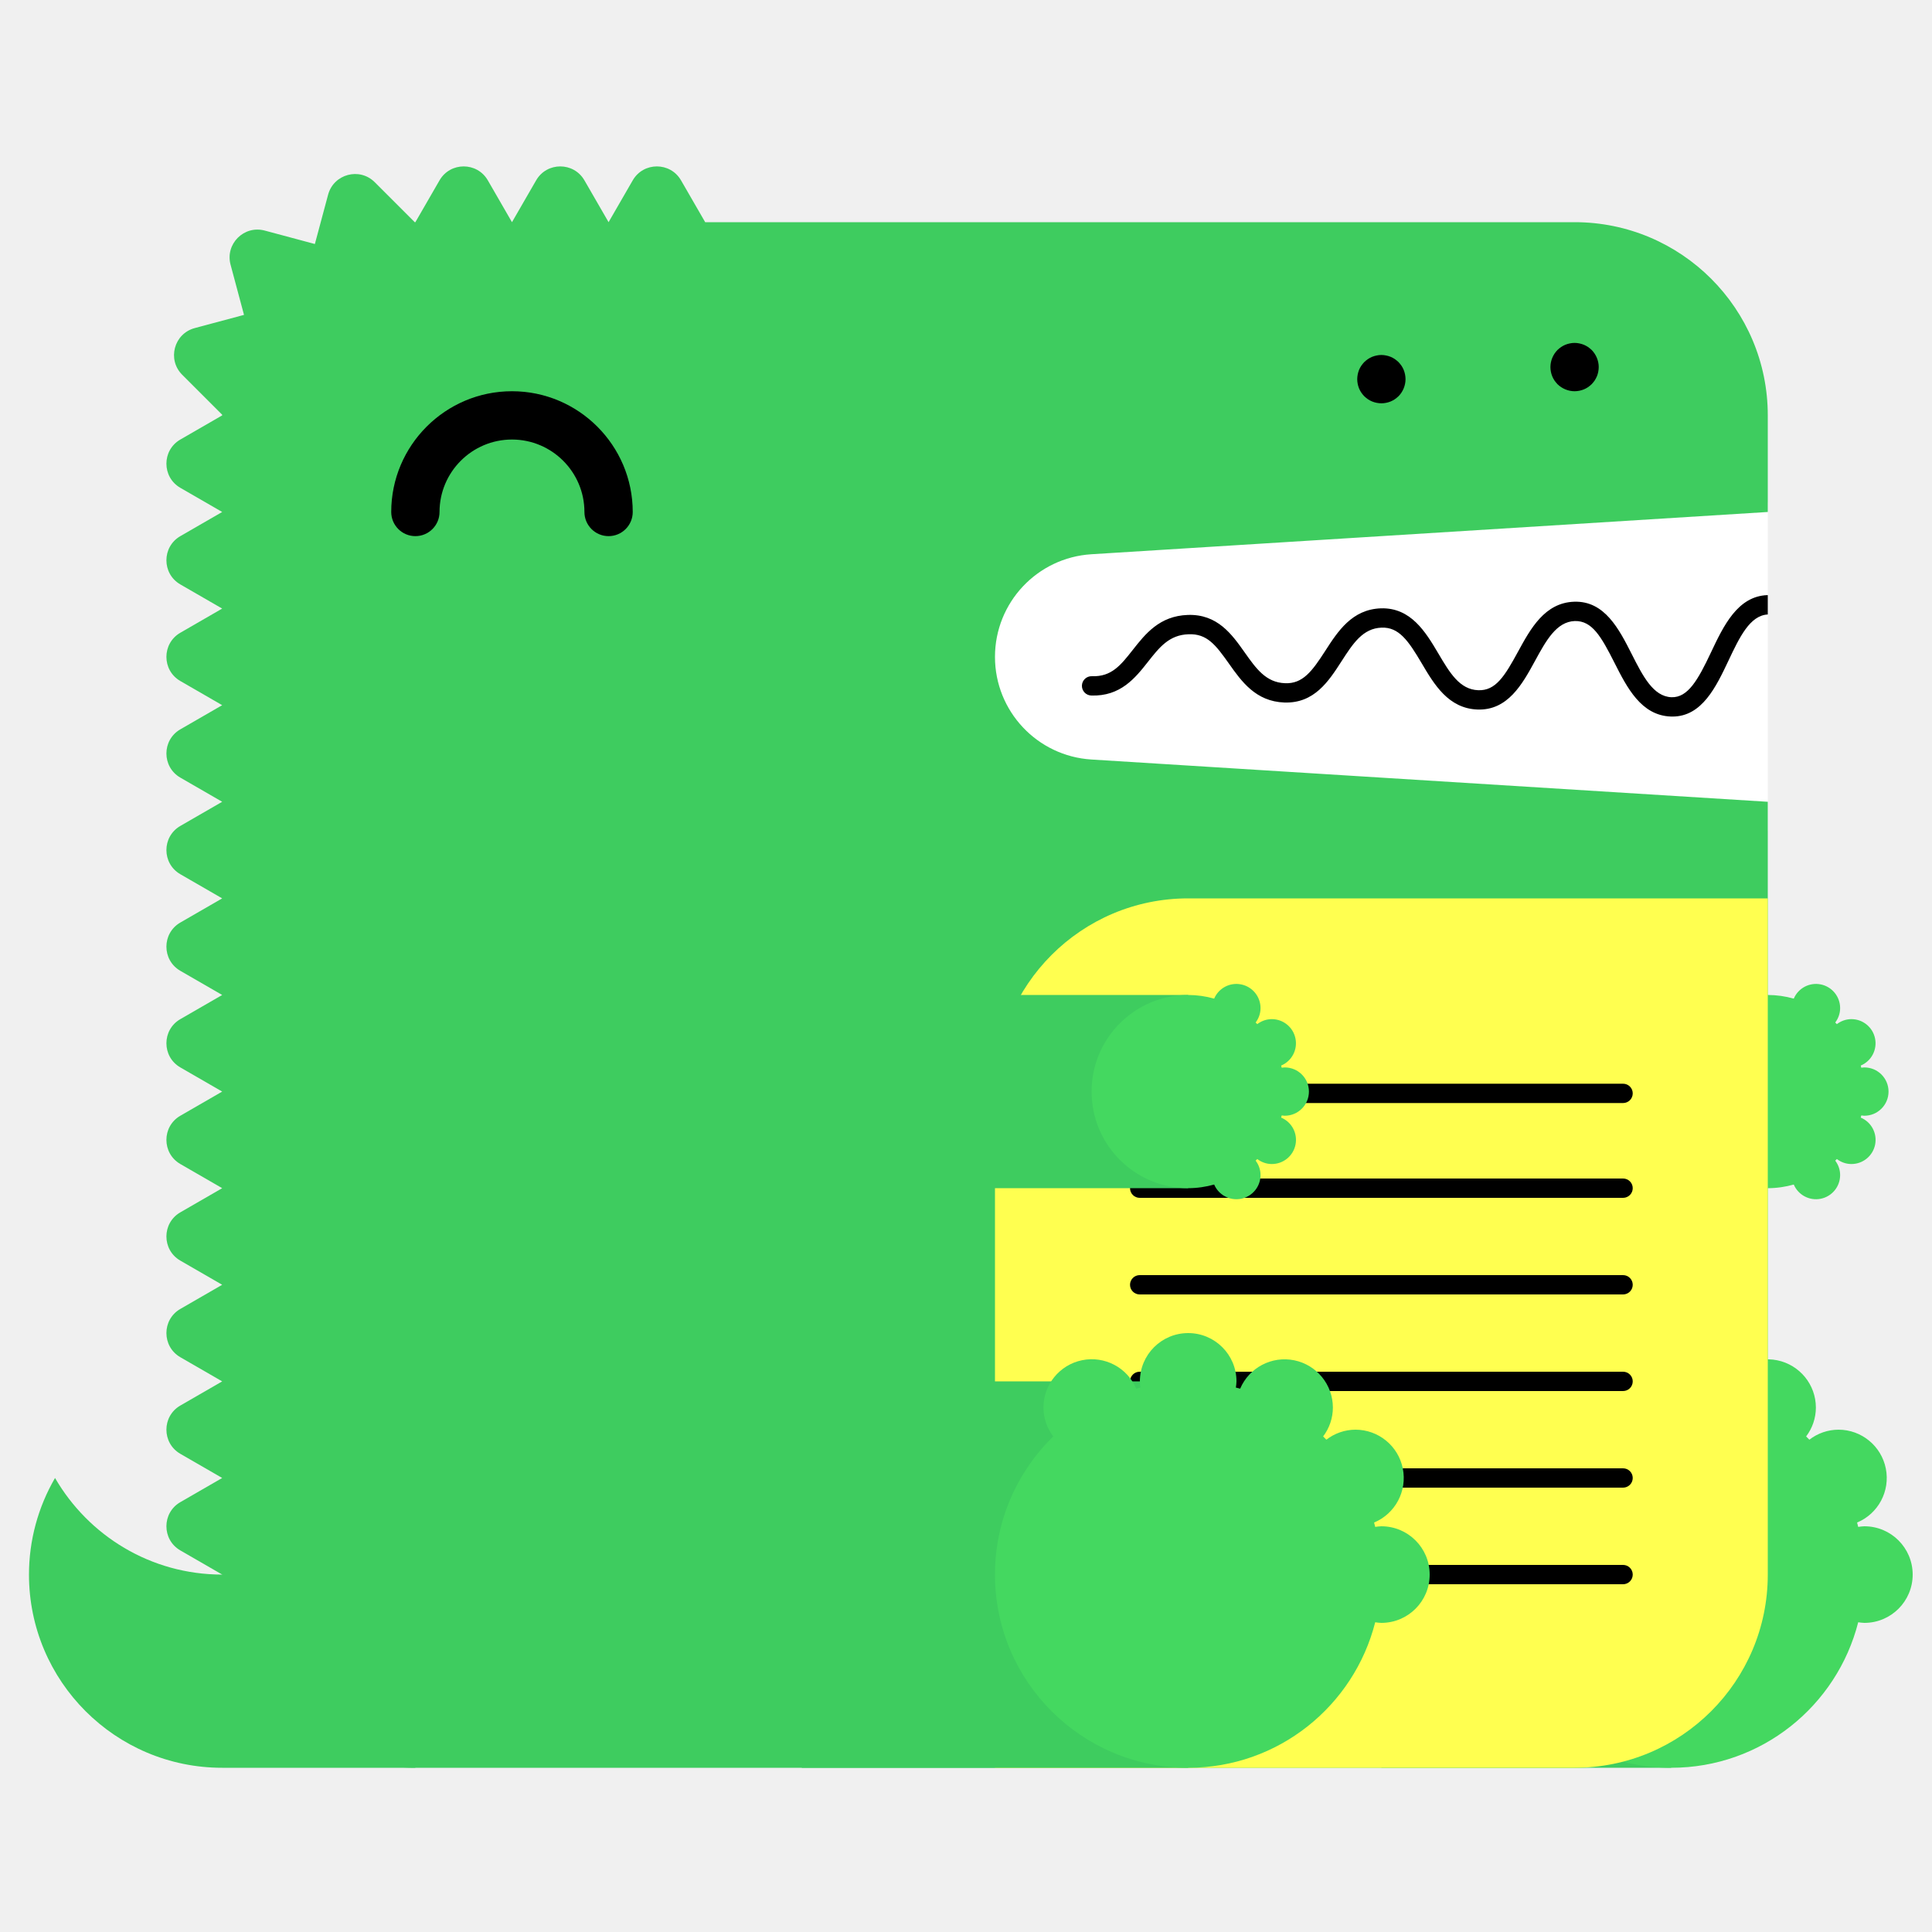
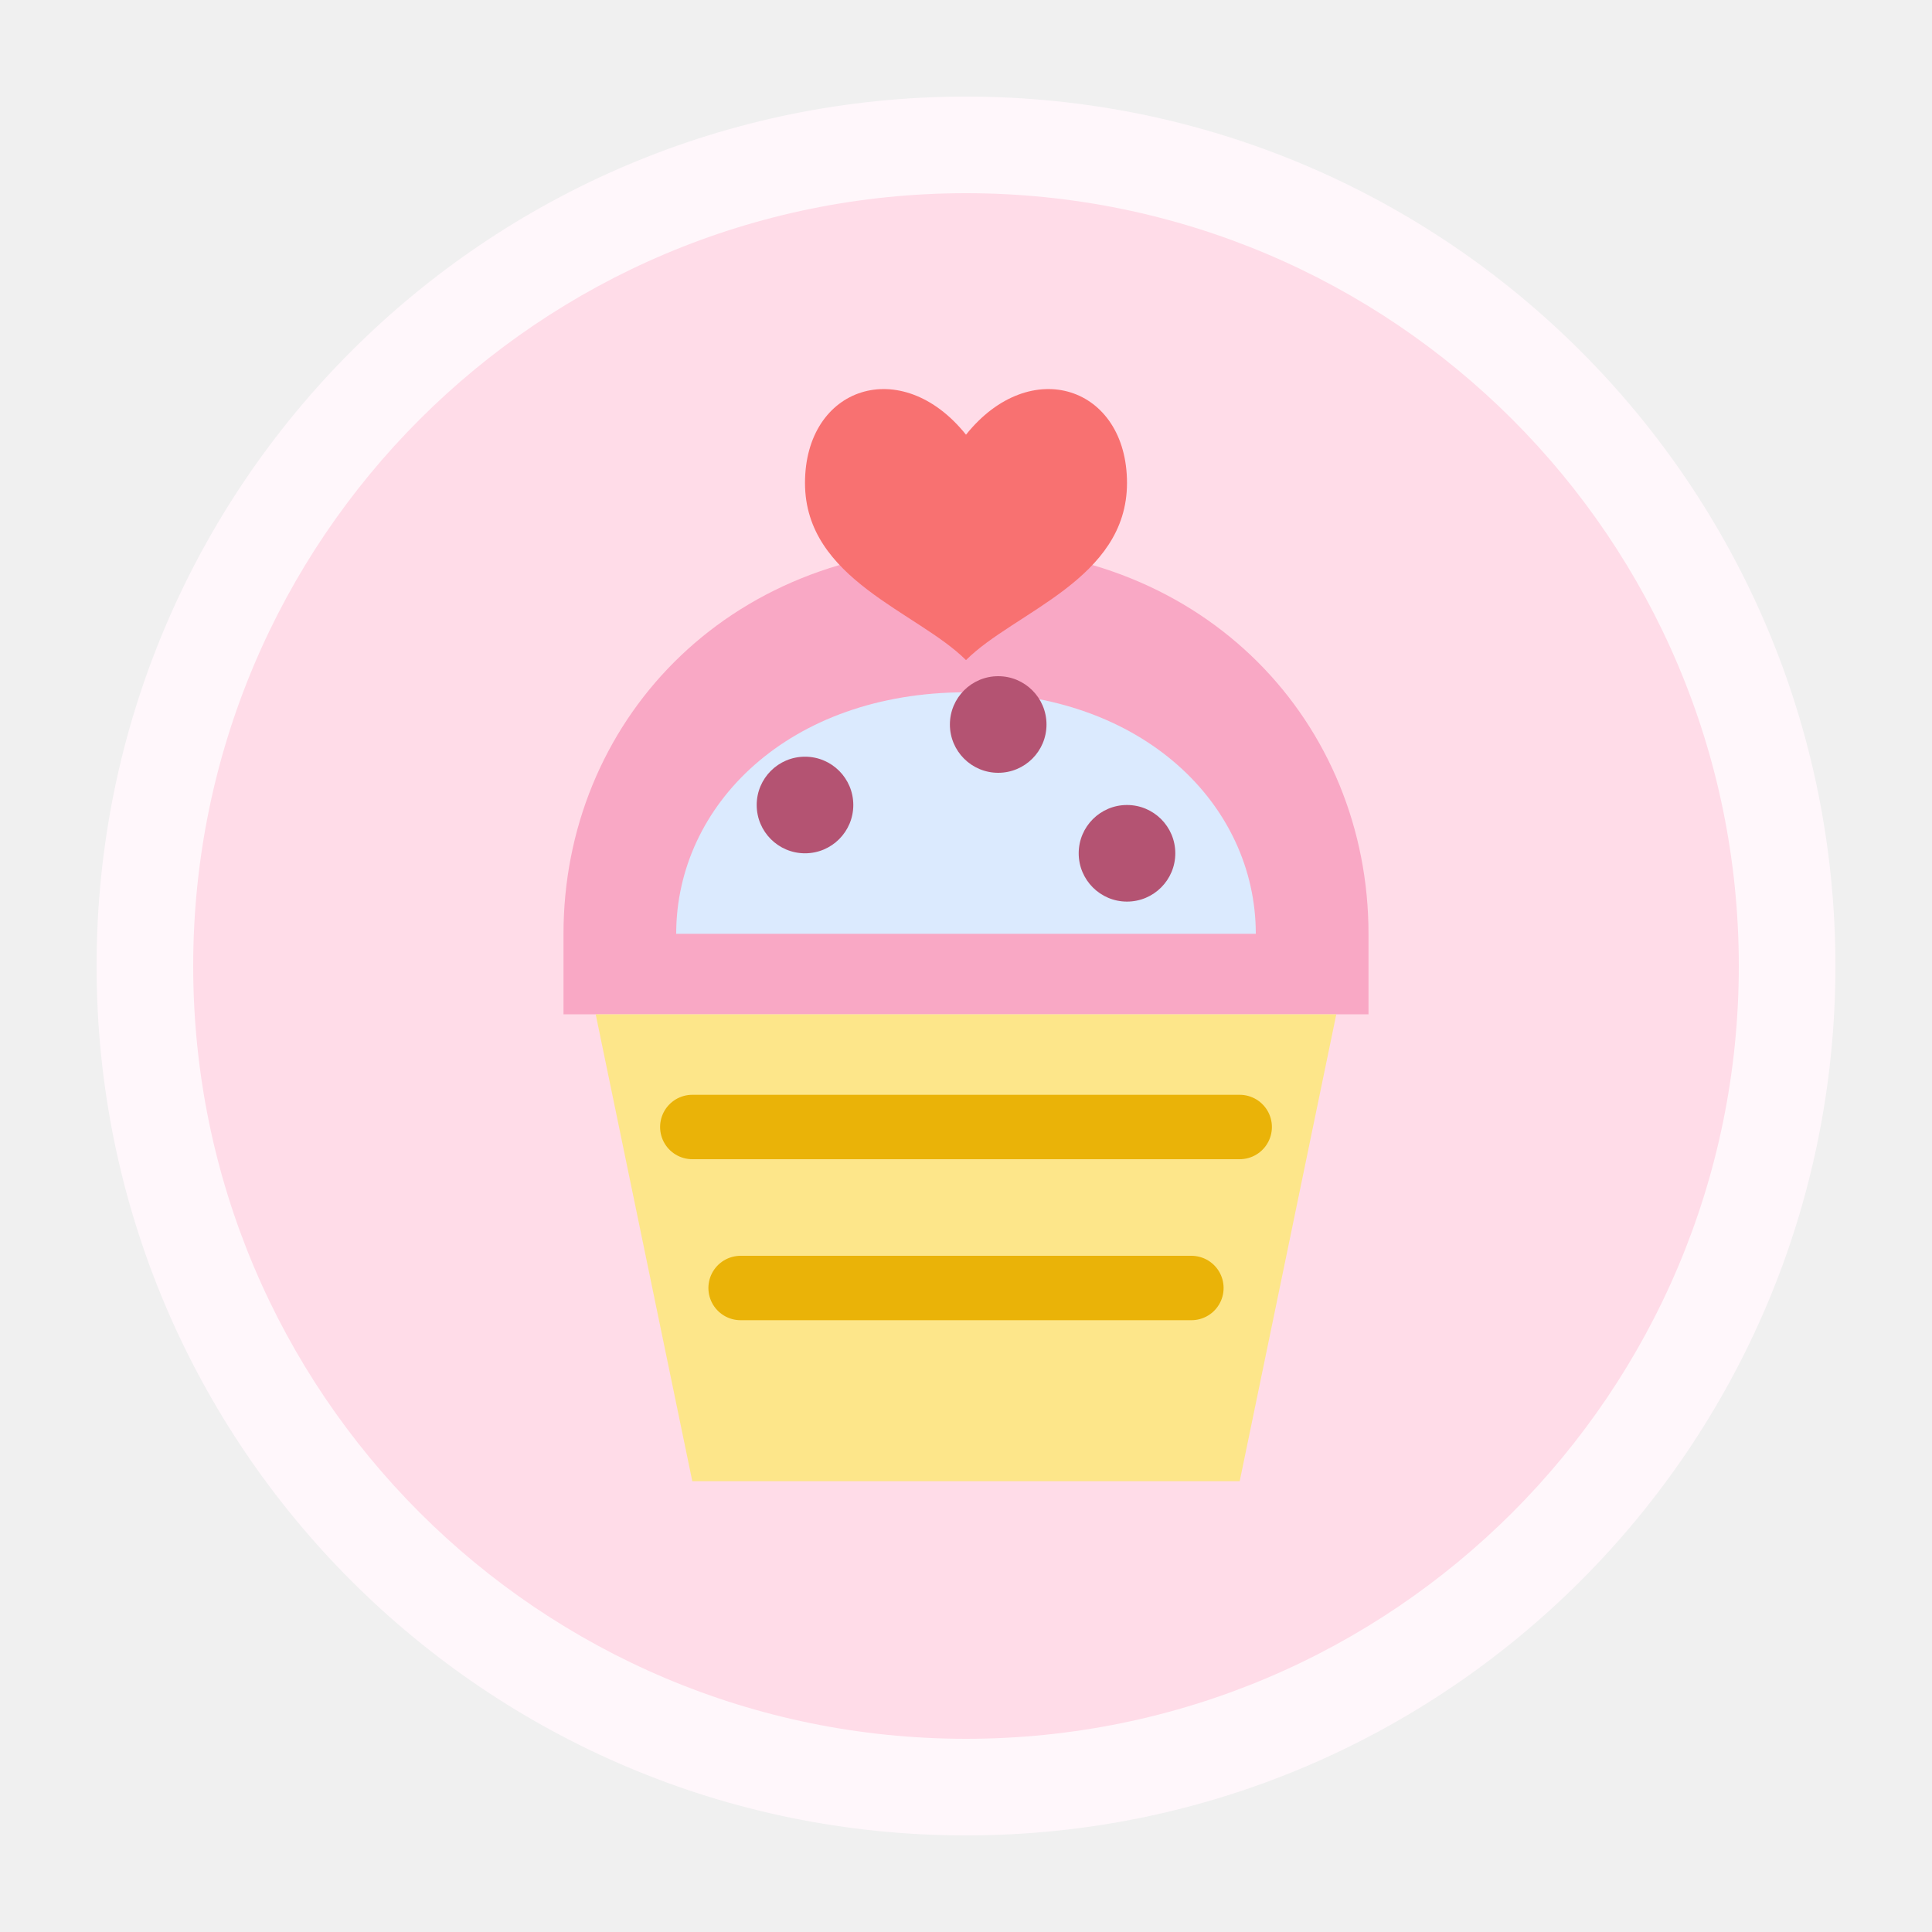
- <svg xmlns="http://www.w3.org/2000/svg" width="200" height="200" viewBox="0 0 200 200">
-   <g fill="none" fill-rule="evenodd">
-     <path fill="#FFF" d="M99 52h84v34H99z" />
-     <path d="M23 163c-7.398 0-13.843-4.027-17.303-10A19.886 19.886 0 0 0 3 163c0 11.046 8.954 20 20 20h20v-20H23z" fill="#3ECC5F" />
-     <path d="M112.98 57.376L183 53V43c0-11.046-8.954-20-20-20H73l-2.5-4.33c-1.112-1.925-3.889-1.925-5 0L63 23l-2.5-4.33c-1.111-1.925-3.889-1.925-5 0L53 23l-2.5-4.33c-1.111-1.925-3.889-1.925-5 0L43 23c-.022 0-.042.003-.065.003l-4.142-4.141c-1.57-1.571-4.252-.853-4.828 1.294l-1.369 5.104-5.192-1.392c-2.148-.575-4.111 1.389-3.535 3.536l1.39 5.193-5.102 1.367c-2.148.576-2.867 3.259-1.296 4.83l4.142 4.142c0 .021-.003.042-.003.064l-4.33 2.5c-1.925 1.111-1.925 3.889 0 5L23 53l-4.33 2.5c-1.925 1.111-1.925 3.889 0 5L23 63l-4.33 2.5c-1.925 1.111-1.925 3.889 0 5L23 73l-4.33 2.5c-1.925 1.111-1.925 3.889 0 5L23 83l-4.33 2.5c-1.925 1.111-1.925 3.889 0 5L23 93l-4.33 2.5c-1.925 1.111-1.925 3.889 0 5L23 103l-4.33 2.5c-1.925 1.111-1.925 3.889 0 5L23 113l-4.33 2.5c-1.925 1.111-1.925 3.889 0 5L23 123l-4.33 2.5c-1.925 1.111-1.925 3.889 0 5L23 133l-4.33 2.5c-1.925 1.111-1.925 3.889 0 5L23 143l-4.33 2.5c-1.925 1.111-1.925 3.889 0 5L23 153l-4.33 2.5c-1.925 1.111-1.925 3.889 0 5L23 163c0 11.046 8.954 20 20 20h120c11.046 0 20-8.954 20-20V83l-70.02-4.376A10.645 10.645 0 0 1 103 68c0-5.621 4.37-10.273 9.98-10.624" fill="#3ECC5F" />
-     <path fill="#3ECC5F" d="M143 183h30v-40h-30z" />
-     <path d="M193 158c-.219 0-.428.037-.639.064-.038-.15-.074-.301-.116-.451A5 5 0 0 0 190.32 148a4.96 4.96 0 0 0-3.016 1.036 26.531 26.531 0 0 0-.335-.336 4.955 4.955 0 0 0 1.011-2.987 5 5 0 0 0-9.599-1.959c-.148-.042-.297-.077-.445-.115.027-.211.064-.42.064-.639a5 5 0 0 0-5-5 5 5 0 0 0-5 5c0 .219.037.428.064.639-.148.038-.297.073-.445.115a4.998 4.998 0 0 0-9.599 1.959c0 1.125.384 2.151 1.011 2.987-3.717 3.632-6.031 8.693-6.031 14.3 0 11.046 8.954 20 20 20 9.339 0 17.16-6.41 19.361-15.064.211.027.42.064.639.064a5 5 0 0 0 5-5 5 5 0 0 0-5-5" fill="#44D860" />
-     <path fill="#3ECC5F" d="M153 123h30v-20h-30z" />
-     <path d="M193 115.5a2.5 2.5 0 1 0 0-5c-.109 0-.214.019-.319.032-.02-.075-.037-.15-.058-.225a2.501 2.501 0 0 0-.963-4.807c-.569 0-1.088.197-1.508.518a6.653 6.653 0 0 0-.168-.168c.314-.417.506-.931.506-1.494a2.5 2.5 0 0 0-4.8-.979A9.987 9.987 0 0 0 183 103c-5.522 0-10 4.478-10 10s4.478 10 10 10c.934 0 1.833-.138 2.69-.377a2.5 2.5 0 0 0 4.8-.979c0-.563-.192-1.077-.506-1.494.057-.055.113-.111.168-.168.42.321.939.518 1.508.518a2.5 2.5 0 0 0 .963-4.807c.021-.074.038-.15.058-.225.105.013.21.032.319.032" fill="#44D860" />
-     <path d="M63 55.5a2.5 2.5 0 0 1-2.5-2.5c0-4.136-3.364-7.5-7.5-7.5s-7.5 3.364-7.5 7.5a2.5 2.5 0 1 1-5 0c0-6.893 5.607-12.5 12.5-12.5S65.5 46.107 65.5 53a2.5 2.5 0 0 1-2.5 2.5" fill="#000" />
-     <path d="M103 183h60c11.046 0 20-8.954 20-20V93h-60c-11.046 0-20 8.954-20 20v70z" fill="#FFFF50" />
-     <path d="M168.02 124h-50.04a1 1 0 1 1 0-2h50.04a1 1 0 1 1 0 2m0 20h-50.04a1 1 0 1 1 0-2h50.04a1 1 0 1 1 0 2m0 20h-50.04a1 1 0 1 1 0-2h50.04a1 1 0 1 1 0 2m0-49.814h-50.04a1 1 0 1 1 0-2h50.04a1 1 0 1 1 0 2m0 19.814h-50.04a1 1 0 1 1 0-2h50.04a1 1 0 1 1 0 2m0 20h-50.04a1 1 0 1 1 0-2h50.04a1 1 0 1 1 0 2M183 61.611c-.012 0-.022-.006-.034-.005-3.09.105-4.552 3.196-5.842 5.923-1.346 2.85-2.387 4.703-4.093 4.647-1.889-.068-2.969-2.202-4.113-4.46-1.314-2.594-2.814-5.536-5.963-5.426-3.046.104-4.513 2.794-5.807 5.167-1.377 2.528-2.314 4.065-4.121 3.994-1.927-.07-2.951-1.805-4.136-3.813-1.321-2.236-2.848-4.75-5.936-4.664-2.994.103-4.465 2.385-5.763 4.4-1.373 2.13-2.335 3.428-4.165 3.351-1.973-.07-2.992-1.51-4.171-3.177-1.324-1.873-2.816-3.993-5.895-3.89-2.928.1-4.399 1.97-5.696 3.618-1.232 1.564-2.194 2.802-4.229 2.724a1 1 0 0 0-.072 2c3.017.101 4.545-1.8 5.872-3.487 1.177-1.496 2.193-2.787 4.193-2.855 1.926-.082 2.829 1.115 4.195 3.045 1.297 1.834 2.769 3.914 5.731 4.021 3.103.104 4.596-2.215 5.918-4.267 1.182-1.834 2.202-3.417 4.15-3.484 1.793-.067 2.769 1.35 4.145 3.681 1.297 2.197 2.766 4.686 5.787 4.796 3.125.108 4.634-2.62 5.949-5.035 1.139-2.088 2.214-4.06 4.119-4.126 1.793-.042 2.728 1.595 4.111 4.33 1.292 2.553 2.757 5.445 5.825 5.556l.169.003c3.064 0 4.518-3.075 5.805-5.794 1.139-2.41 2.217-4.68 4.067-4.773v-2z" fill="#000" />
-     <path fill="#3ECC5F" d="M83 183h40v-40H83z" />
-     <path d="M143 158c-.219 0-.428.037-.639.064-.038-.15-.074-.301-.116-.451A5 5 0 0 0 140.32 148a4.96 4.96 0 0 0-3.016 1.036 26.531 26.531 0 0 0-.335-.336 4.955 4.955 0 0 0 1.011-2.987 5 5 0 0 0-9.599-1.959c-.148-.042-.297-.077-.445-.115.027-.211.064-.42.064-.639a5 5 0 0 0-5-5 5 5 0 0 0-5 5c0 .219.037.428.064.639-.148.038-.297.073-.445.115a4.998 4.998 0 0 0-9.599 1.959c0 1.125.384 2.151 1.011 2.987-3.717 3.632-6.031 8.693-6.031 14.3 0 11.046 8.954 20 20 20 9.339 0 17.16-6.41 19.361-15.064.211.027.42.064.639.064a5 5 0 0 0 5-5 5 5 0 0 0-5-5" fill="#44D860" />
-     <path fill="#3ECC5F" d="M83 123h40v-20H83z" />
-     <path d="M133 115.5a2.5 2.5 0 1 0 0-5c-.109 0-.214.019-.319.032-.02-.075-.037-.15-.058-.225a2.501 2.501 0 0 0-.963-4.807c-.569 0-1.088.197-1.508.518a6.653 6.653 0 0 0-.168-.168c.314-.417.506-.931.506-1.494a2.5 2.5 0 0 0-4.8-.979A9.987 9.987 0 0 0 123 103c-5.522 0-10 4.478-10 10s4.478 10 10 10c.934 0 1.833-.138 2.69-.377a2.5 2.5 0 0 0 4.8-.979c0-.563-.192-1.077-.506-1.494.057-.055.113-.111.168-.168.42.321.939.518 1.508.518a2.5 2.5 0 0 0 .963-4.807c.021-.074.038-.15.058-.225.105.013.21.032.319.032" fill="#44D860" />
-     <path d="M143 41.75c-.16 0-.33-.02-.49-.05a2.52 2.52 0 0 1-.47-.14c-.15-.06-.29-.14-.431-.23-.13-.09-.259-.2-.38-.31-.109-.12-.219-.24-.309-.38s-.17-.28-.231-.43a2.619 2.619 0 0 1-.189-.96c0-.16.02-.33.05-.49.03-.16.08-.31.139-.47.061-.15.141-.29.231-.43.09-.13.2-.26.309-.38.121-.11.25-.22.38-.31.141-.09.281-.17.431-.23.149-.06.31-.11.47-.14.32-.07.65-.07.98 0 .159.03.32.08.47.14.149.06.29.14.43.23.13.09.259.2.38.31.11.12.22.25.31.38.09.14.17.28.23.43.06.16.11.31.14.47.029.16.05.33.05.49 0 .66-.271 1.31-.73 1.77-.121.11-.25.22-.38.31-.14.09-.281.17-.43.23a2.565 2.565 0 0 1-.96.19m20-1.25c-.66 0-1.3-.27-1.771-.73a3.802 3.802 0 0 1-.309-.38c-.09-.14-.17-.28-.231-.43a2.619 2.619 0 0 1-.189-.96c0-.66.27-1.3.729-1.77.121-.11.25-.22.38-.31.141-.09.281-.17.431-.23.149-.06.31-.11.47-.14.32-.07.66-.07.98 0 .159.03.32.08.47.14.149.06.29.14.43.23.13.09.259.2.38.31.459.47.73 1.11.73 1.77 0 .16-.021.33-.05.49-.03.16-.08.32-.14.47-.07.15-.14.29-.23.43-.09.13-.2.26-.31.38-.121.11-.25.22-.38.31-.14.09-.281.17-.43.23a2.565 2.565 0 0 1-.96.19" fill="#000" />
-   </g>
+ <svg xmlns="http://www.w3.org/2000/svg" width="120" height="120" viewBox="0 0 120 120">
+   <circle cx="60" cy="60" r="54" fill="#FFF7FB" />
+   <circle cx="60" cy="60" r="48" fill="#FFDCE8" />
+   <path d="M35 58C35 45 45 34 60 34C75 34 85 45 85 58V63H35V58Z" fill="#F9A8C5" />
+   <path d="M42 58C42 50 49 43 60 43C71 43 78 50 78 58" fill="#DBEAFE" />
+   <path d="M37 63H83L77 92H43L37 63Z" fill="#FDE68A" />
+   <path d="M43 70H77" stroke="#EAB308" stroke-width="4" stroke-linecap="round" />
+   <path d="M46 80H74" stroke="#EAB308" stroke-width="4" stroke-linecap="round" />
+   <circle cx="50" cy="50" r="3" fill="#B45372" />
+   <circle cx="62" cy="45" r="3" fill="#B45372" />
+   <circle cx="70" cy="53" r="3" fill="#B45372" />
+   <path d="M60 27C64 22 70 24 70 30C70 36 63 38 60 41C57 38 50 36 50 30C50 24 56 22 60 27Z" fill="#F87171" />
</svg>
